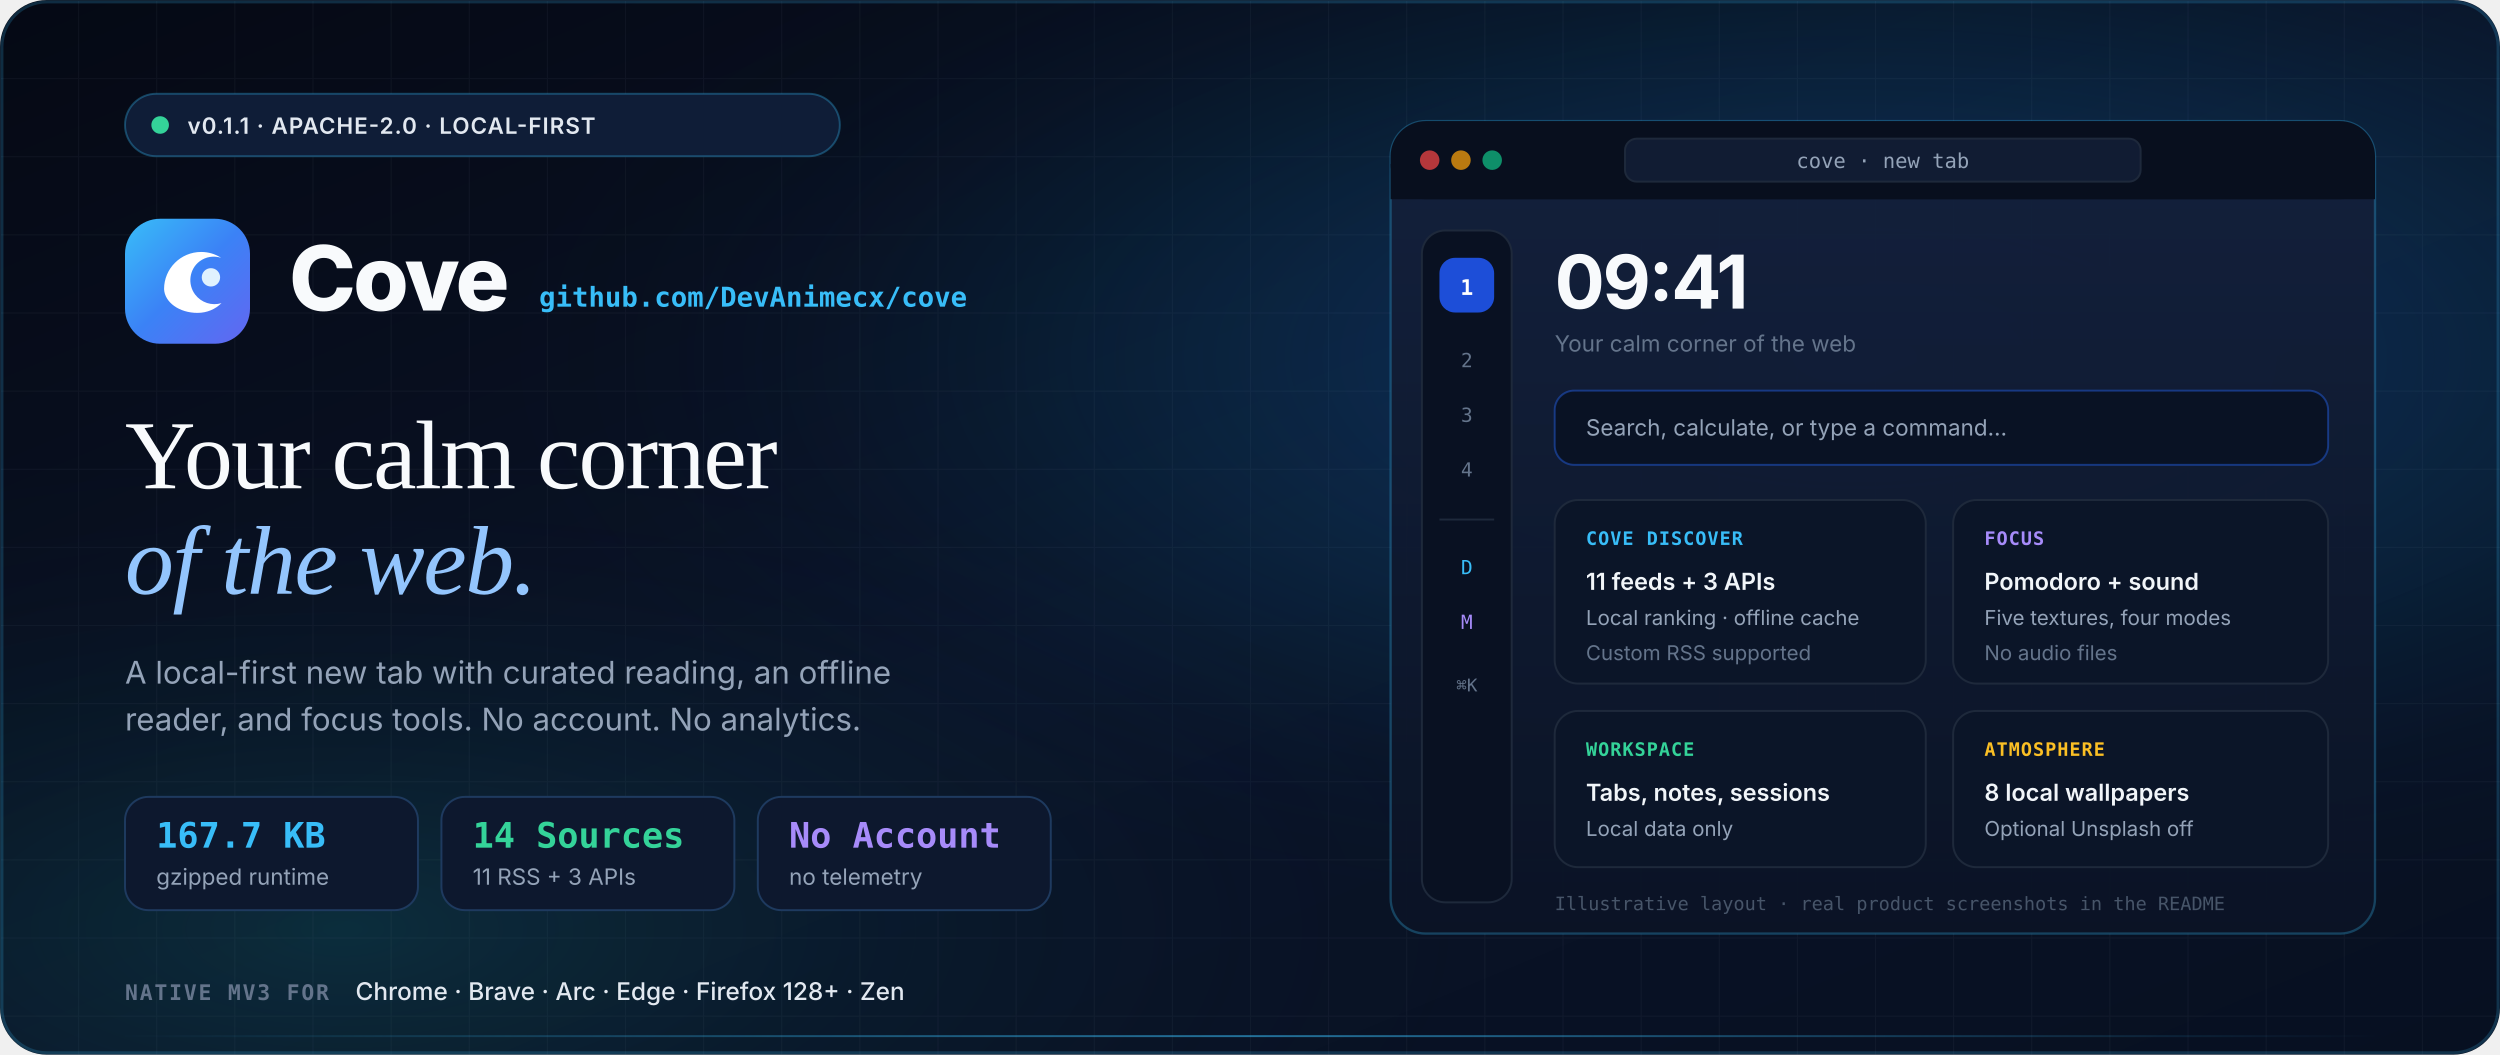
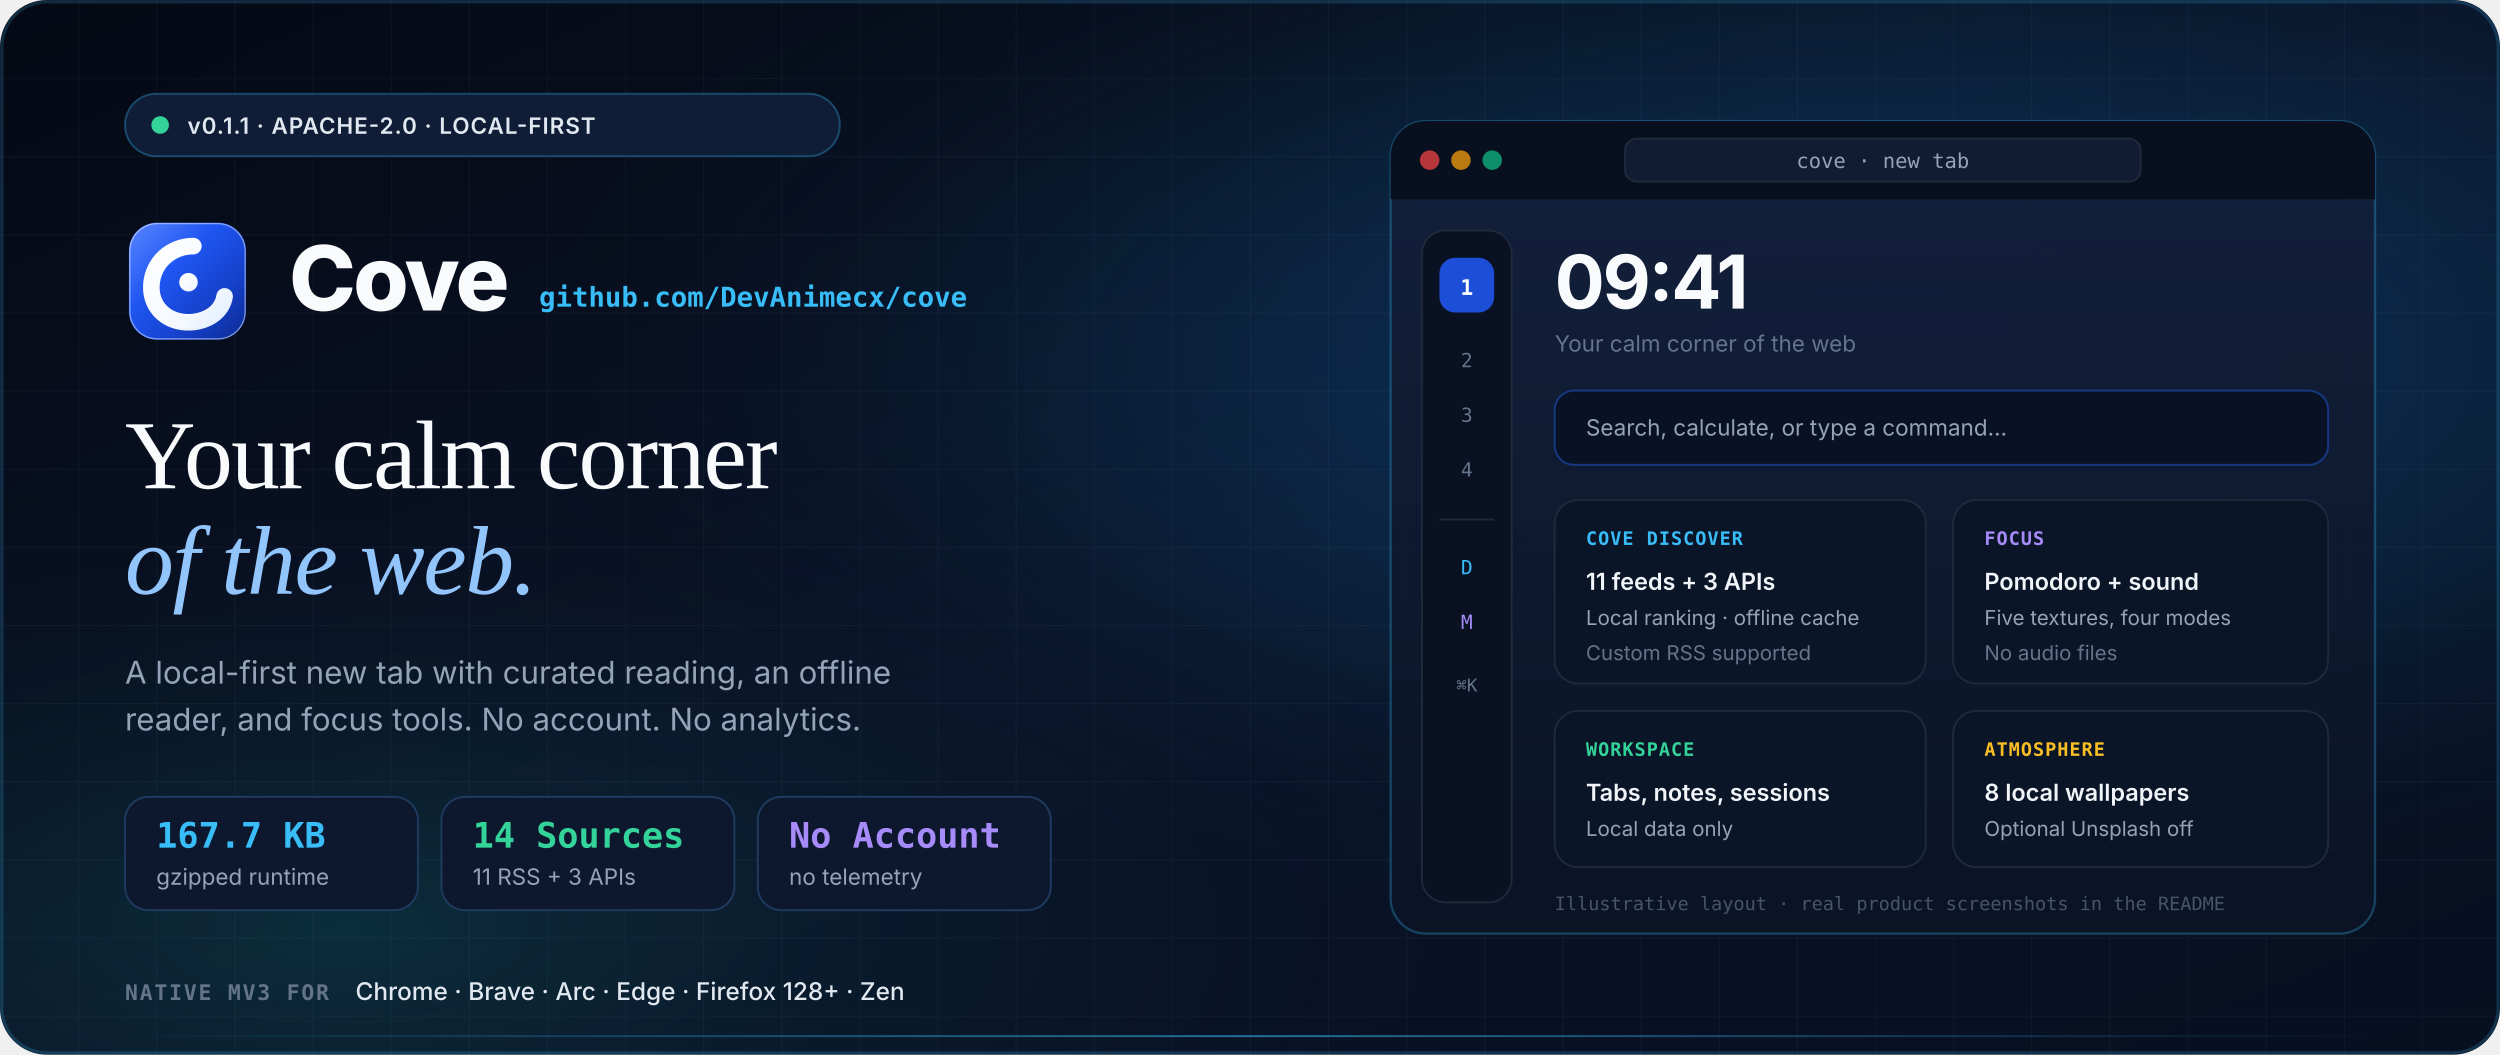
<svg xmlns="http://www.w3.org/2000/svg" viewBox="0 0 1280 540" width="1280" height="540" role="img" aria-labelledby="coveHeroTitle coveHeroDesc">
  <defs>
    <linearGradient id="bgCanvas" x1="0" y1="0" x2="1" y2="1">
      <stop offset="0%" stop-color="#050914" />
      <stop offset="52%" stop-color="#0A1328" />
      <stop offset="100%" stop-color="#071021" />
    </linearGradient>
    <radialGradient id="cobaltOrb" cx="74%" cy="34%" r="56%">
      <stop offset="0%" stop-color="#2563EB" stop-opacity="0.30" />
      <stop offset="55%" stop-color="#0EA5E9" stop-opacity="0.09" />
      <stop offset="100%" stop-color="#050914" stop-opacity="0" />
    </radialGradient>
    <radialGradient id="tealOrb" cx="14%" cy="88%" r="48%">
      <stop offset="0%" stop-color="#14B8A6" stop-opacity="0.16" />
      <stop offset="100%" stop-color="#050914" stop-opacity="0" />
    </radialGradient>
    <linearGradient id="cardGlass" x1="0" y1="0" x2="0" y2="1">
      <stop offset="0%" stop-color="#13203B" stop-opacity="0.94" />
      <stop offset="100%" stop-color="#0B1325" stop-opacity="0.98" />
    </linearGradient>
-     <linearGradient id="logoGrad" x1="0" y1="0" x2="1" y2="1">
-       <stop offset="0%" stop-color="#38BDF8" />
-       <stop offset="50%" stop-color="#3B82F6" />
-       <stop offset="100%" stop-color="#6366F1" />
+     <linearGradient id="heroCoveBg" x1="0" y1="0" x2="1" y2="1">
+       <stop offset="0" stop-color="#5A86FF" />
+       <stop offset="0.38" stop-color="#1F56F2" />
+       <stop offset="0.72" stop-color="#153FC7" />
+       <stop offset="1" stop-color="#0A2A91" />
+     </linearGradient>
+     <linearGradient id="heroCoveMark" x1="0" y1="0" x2="1" y2="1">
+       <stop offset="0" stop-color="#FFFFFF" />
+       <stop offset="0.72" stop-color="#F4F8FF" />
+       <stop offset="1" stop-color="#E3EEFF" />
    </linearGradient>
    <linearGradient id="hairline" x1="0" y1="0" x2="1" y2="0">
      <stop offset="0%" stop-color="#38BDF8" stop-opacity="0" />
      <stop offset="50%" stop-color="#38BDF8" stop-opacity="0.55" />
      <stop offset="100%" stop-color="#38BDF8" stop-opacity="0" />
    </linearGradient>
    <pattern id="subtleGrid" width="40" height="40" patternUnits="userSpaceOnUse">
      <path d="M 40 0 L 0 0 0 40" fill="none" stroke="#94A3B8" stroke-opacity="0.055" stroke-width="1" />
    </pattern>
  </defs>
  <rect width="1280" height="540" rx="24" fill="url(#bgCanvas)" />
  <rect width="1280" height="540" rx="24" fill="url(#subtleGrid)" />
  <rect width="1280" height="540" rx="24" fill="url(#cobaltOrb)" />
  <rect width="1280" height="540" rx="24" fill="url(#tealOrb)" />
  <rect x="1" y="1" width="1278" height="538" rx="23" fill="none" stroke="#38BDF8" stroke-opacity="0.20" stroke-width="1.5" />
  <g transform="translate(64, 48)">
    <rect width="366" height="32" rx="16" fill="#0F1D37" stroke="#38BDF8" stroke-opacity="0.32" />
    <circle cx="18" cy="16" r="4.5" fill="#34D399" />
    <text x="32" y="20.5" fill="#E2E8F0" font-family="-apple-system, BlinkMacSystemFont, 'Segoe UI', Inter, sans-serif" font-size="11.5" font-weight="600" letter-spacing="0.5">v0.1.1  ·  APACHE-2.0  ·  LOCAL-FIRST</text>
  </g>
  <g transform="translate(64, 112)">
-     <rect width="64" height="64" rx="18" fill="url(#logoGrad)" />
-     <path d="M20 36C20 25.5 28.5 17 39 17C42.8 17 46.3 18.1 49.2 20C45.5 18.8 41.4 19.4 38.2 21.8C32.9 25.8 31.9 33.5 35.9 38.8C39.1 43 44.5 44.7 49.4 43.2C46.3 46.3 42 48.2 37.1 48.2C27.8 48.2 20.3 42.8 20 36Z" fill="#FFFFFF" />
-     <circle cx="44" cy="30" r="4.7" fill="#E0F2FE" />
+     <rect x="2" y="2" width="60" height="60" rx="14.5" fill="url(#heroCoveBg)" />
+     <rect x="2.5" y="2.5" width="59" height="59" rx="14" fill="none" stroke="#E8F1FF" stroke-opacity="0.55" stroke-width="0.6" />
+     <path d="M35 14C23.5 14 14 22.5 13.5 34.25C13 45.75 22 53.5 33.5 53C42.5 52.5 49.75 47.5 51 39.75" fill="none" stroke="url(#heroCoveMark)" stroke-width="8.5" stroke-linecap="round" />
+     <circle cx="32.5" cy="32.5" r="4.75" fill="url(#heroCoveMark)" />
    <text x="84" y="47" fill="#F8FAFC" font-family="-apple-system, BlinkMacSystemFont, 'Segoe UI', Inter, sans-serif" font-size="46" font-weight="800" letter-spacing="-1.4">Cove</text>
    <text x="212" y="45" fill="#38BDF8" font-family="ui-monospace, SFMono-Regular, Menlo, monospace" font-size="14" font-weight="600">github.com/DevAnimecx/cove</text>
  </g>
  <text x="64" y="250" fill="#F8FAFC" font-family="Georgia, 'Times New Roman', serif" font-size="50" font-weight="400" letter-spacing="-0.9">Your calm corner</text>
  <text x="64" y="304" fill="#93C5FD" font-family="Georgia, 'Times New Roman', serif" font-size="50" font-style="italic" font-weight="400" letter-spacing="-0.7">of the web.</text>
  <text x="64" y="350" fill="#94A3B8" font-family="-apple-system, BlinkMacSystemFont, 'Segoe UI', Inter, sans-serif" font-size="16">A local-first new tab with curated reading, an offline</text>
  <text x="64" y="374" fill="#94A3B8" font-family="-apple-system, BlinkMacSystemFont, 'Segoe UI', Inter, sans-serif" font-size="16">reader, and focus tools. No account. No analytics.</text>
  <g transform="translate(64, 408)">
    <rect width="150" height="58" rx="12" fill="#0D182E" stroke="#1E3A5F" />
    <text x="16" y="26" fill="#38BDF8" font-family="ui-monospace, SFMono-Regular, Menlo, monospace" font-size="18" font-weight="700">167.7 KB</text>
    <text x="16" y="45" fill="#94A3B8" font-family="-apple-system, BlinkMacSystemFont, 'Segoe UI', sans-serif" font-size="11.5">gzipped runtime</text>
    <rect x="162" y="0" width="150" height="58" rx="12" fill="#0D182E" stroke="#1E3A5F" />
    <text x="178" y="26" fill="#34D399" font-family="ui-monospace, SFMono-Regular, Menlo, monospace" font-size="18" font-weight="700">14 Sources</text>
    <text x="178" y="45" fill="#94A3B8" font-family="-apple-system, BlinkMacSystemFont, 'Segoe UI', sans-serif" font-size="11.5">11 RSS + 3 APIs</text>
    <rect x="324" y="0" width="150" height="58" rx="12" fill="#0D182E" stroke="#1E3A5F" />
    <text x="340" y="26" fill="#A78BFA" font-family="ui-monospace, SFMono-Regular, Menlo, monospace" font-size="18" font-weight="700">No Account</text>
    <text x="340" y="45" fill="#94A3B8" font-family="-apple-system, BlinkMacSystemFont, 'Segoe UI', sans-serif" font-size="11.5">no telemetry</text>
  </g>
  <g transform="translate(64, 496)">
    <text x="0" y="16" fill="#64748B" font-family="ui-monospace, SFMono-Regular, Menlo, monospace" font-size="11" font-weight="600" letter-spacing="0.9">NATIVE MV3 FOR</text>
    <text x="118" y="16" fill="#E2E8F0" font-family="-apple-system, BlinkMacSystemFont, 'Segoe UI', sans-serif" font-size="12.5" font-weight="500">Chrome  ·  Brave  ·  Arc  ·  Edge  ·  Firefox 128+  ·  Zen</text>
  </g>
  <g transform="translate(712, 62)">
    <rect width="504" height="416" rx="18" fill="url(#cardGlass)" stroke="#38BDF8" stroke-opacity="0.28" stroke-width="1.2" />
    <rect width="504" height="40" rx="18" fill="#080F1E" />
    <rect y="22" width="504" height="18" fill="#080F1E" />
    <circle cx="20" cy="20" r="5" fill="#EF4444" fill-opacity="0.75" />
    <circle cx="36" cy="20" r="5" fill="#F59E0B" fill-opacity="0.75" />
    <circle cx="52" cy="20" r="5" fill="#10B981" fill-opacity="0.75" />
    <rect x="120" y="9" width="264" height="22" rx="6" fill="#111C33" stroke="#1E293B" />
    <text x="252" y="24" text-anchor="middle" fill="#94A3B8" font-family="ui-monospace, SFMono-Regular, Menlo, monospace" font-size="10.5">cove · new tab</text>
    <rect x="16" y="56" width="46" height="344" rx="12" fill="#091122" stroke="#1E293B" />
    <rect x="25" y="70" width="28" height="28" rx="8" fill="#1D4ED8" />
    <text x="39" y="89" text-anchor="middle" fill="#FFFFFF" font-family="ui-monospace, monospace" font-size="11" font-weight="700">1</text>
    <text x="39" y="126" text-anchor="middle" fill="#64748B" font-family="ui-monospace, monospace" font-size="10">2</text>
    <text x="39" y="154" text-anchor="middle" fill="#64748B" font-family="ui-monospace, monospace" font-size="10">3</text>
    <text x="39" y="182" text-anchor="middle" fill="#64748B" font-family="ui-monospace, monospace" font-size="10">4</text>
    <line x1="25" y1="204" x2="53" y2="204" stroke="#1E293B" />
    <text x="39" y="232" text-anchor="middle" fill="#38BDF8" font-family="ui-monospace, monospace" font-size="10">D</text>
    <text x="39" y="260" text-anchor="middle" fill="#A78BFA" font-family="ui-monospace, monospace" font-size="10">M</text>
    <text x="39" y="292" text-anchor="middle" fill="#64748B" font-family="ui-monospace, monospace" font-size="9">⌘K</text>
    <text x="84" y="96" fill="#F8FAFC" font-family="-apple-system, BlinkMacSystemFont, 'Segoe UI', Inter, sans-serif" font-size="38" font-weight="650" letter-spacing="-1.1">09:41</text>
    <text x="84" y="118" fill="#64748B" font-family="-apple-system, BlinkMacSystemFont, 'Segoe UI', sans-serif" font-size="11.5">Your calm corner of the web</text>
    <rect x="84" y="138" width="396" height="38" rx="10" fill="#091224" stroke="#2563EB" stroke-opacity="0.45" />
    <text x="100" y="161" fill="#94A3B8" font-family="-apple-system, BlinkMacSystemFont, 'Segoe UI', sans-serif" font-size="11.5">Search, calculate, or type a command…</text>
    <rect x="84" y="194" width="190" height="94" rx="12" fill="#0B1528" stroke="#1E293B" />
    <text x="100" y="217" fill="#38BDF8" font-family="ui-monospace, monospace" font-size="9.5" font-weight="700" letter-spacing="0.5">COVE DISCOVER</text>
    <text x="100" y="240" fill="#F1F5F9" font-family="-apple-system, BlinkMacSystemFont, 'Segoe UI', sans-serif" font-size="12" font-weight="600">11 feeds + 3 APIs</text>
    <text x="100" y="258" fill="#94A3B8" font-family="-apple-system, BlinkMacSystemFont, 'Segoe UI', sans-serif" font-size="10.5">Local ranking · offline cache</text>
    <text x="100" y="276" fill="#64748B" font-family="-apple-system, BlinkMacSystemFont, 'Segoe UI', sans-serif" font-size="10.5">Custom RSS supported</text>
    <rect x="288" y="194" width="192" height="94" rx="12" fill="#0B1528" stroke="#1E293B" />
    <text x="304" y="217" fill="#A78BFA" font-family="ui-monospace, monospace" font-size="9.5" font-weight="700" letter-spacing="0.5">FOCUS</text>
    <text x="304" y="240" fill="#F1F5F9" font-family="-apple-system, BlinkMacSystemFont, 'Segoe UI', sans-serif" font-size="12" font-weight="600">Pomodoro + sound</text>
    <text x="304" y="258" fill="#94A3B8" font-family="-apple-system, BlinkMacSystemFont, 'Segoe UI', sans-serif" font-size="10.5">Five textures, four modes</text>
    <text x="304" y="276" fill="#64748B" font-family="-apple-system, BlinkMacSystemFont, 'Segoe UI', sans-serif" font-size="10.5">No audio files</text>
    <rect x="84" y="302" width="190" height="80" rx="12" fill="#0B1528" stroke="#1E293B" />
    <text x="100" y="325" fill="#34D399" font-family="ui-monospace, monospace" font-size="9.5" font-weight="700" letter-spacing="0.5">WORKSPACE</text>
    <text x="100" y="348" fill="#F1F5F9" font-family="-apple-system, BlinkMacSystemFont, 'Segoe UI', sans-serif" font-size="12" font-weight="600">Tabs, notes, sessions</text>
    <text x="100" y="366" fill="#94A3B8" font-family="-apple-system, BlinkMacSystemFont, 'Segoe UI', sans-serif" font-size="10.5">Local data only</text>
    <rect x="288" y="302" width="192" height="80" rx="12" fill="#0B1528" stroke="#1E293B" />
    <text x="304" y="325" fill="#FBBF24" font-family="ui-monospace, monospace" font-size="9.5" font-weight="700" letter-spacing="0.5">ATMOSPHERE</text>
    <text x="304" y="348" fill="#F1F5F9" font-family="-apple-system, BlinkMacSystemFont, 'Segoe UI', sans-serif" font-size="12" font-weight="600">8 local wallpapers</text>
    <text x="304" y="366" fill="#94A3B8" font-family="-apple-system, BlinkMacSystemFont, 'Segoe UI', sans-serif" font-size="10.5">Optional Unsplash off</text>
    <text x="84" y="404" fill="#475569" font-family="ui-monospace, monospace" font-size="9.5">Illustrative layout · real product screenshots in the README</text>
  </g>
  <rect x="64" y="530" width="1152" height="1" fill="url(#hairline)" />
</svg>
